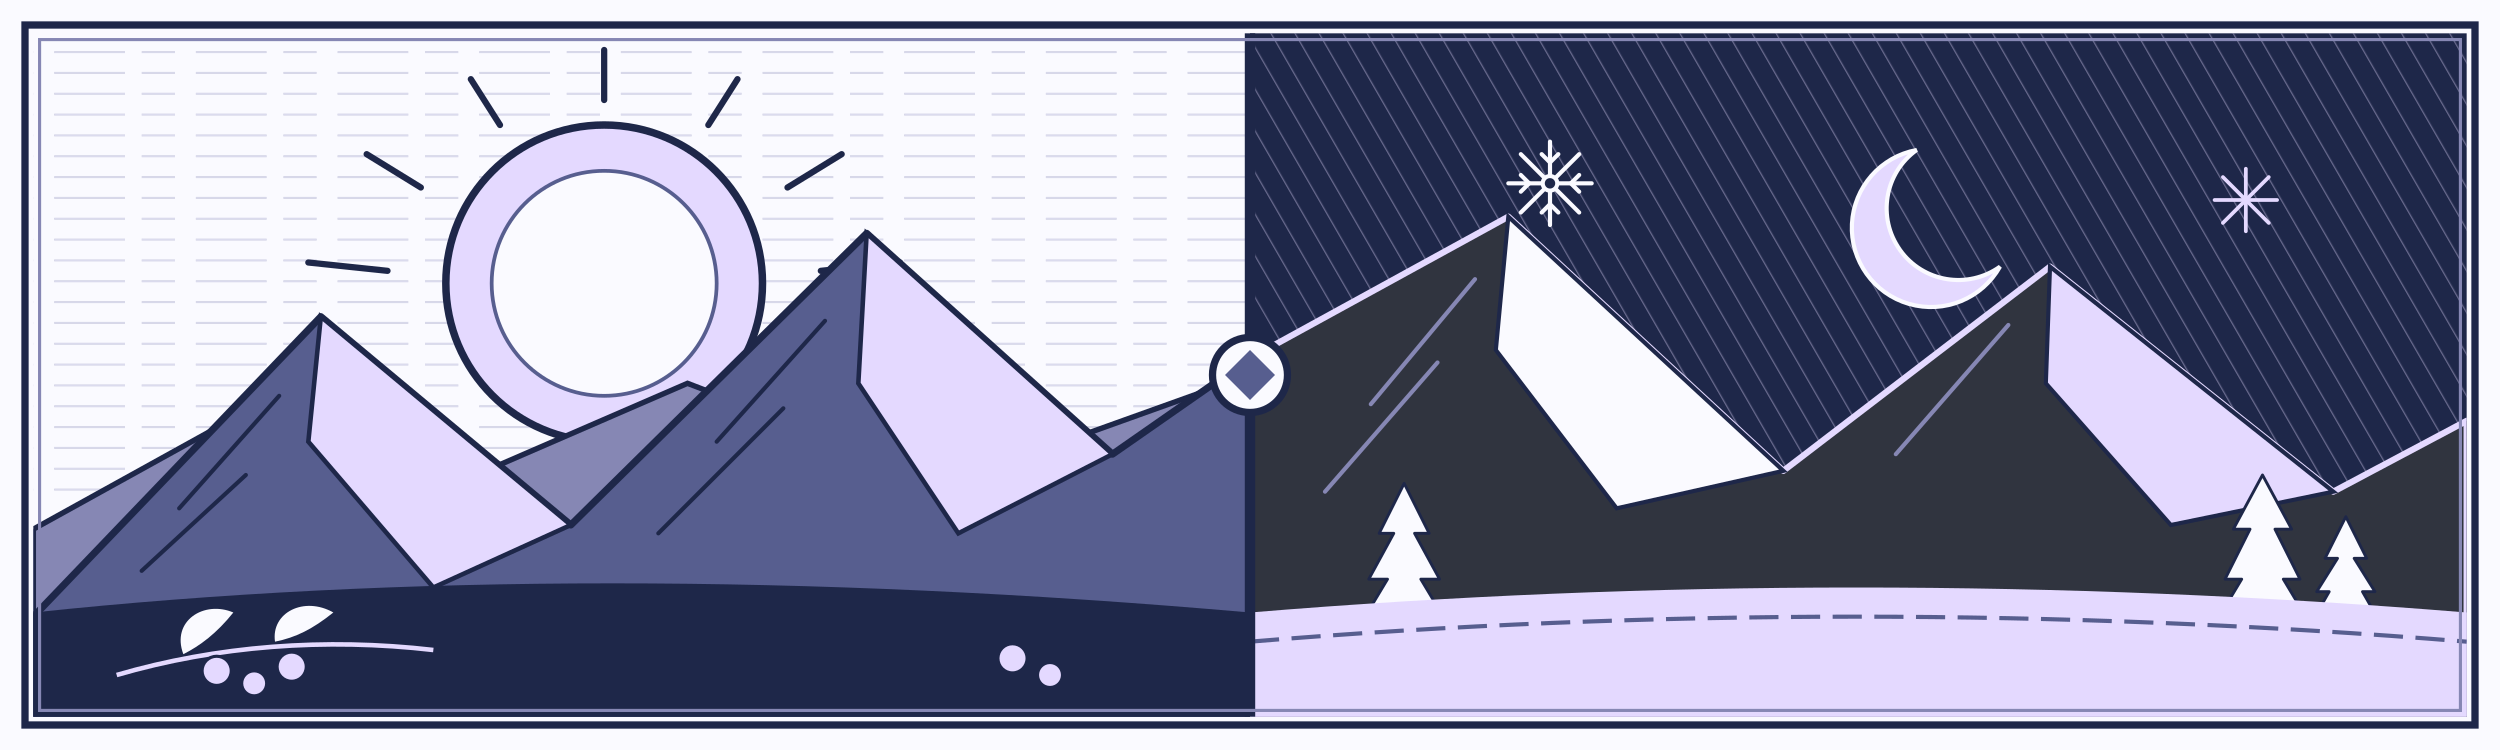
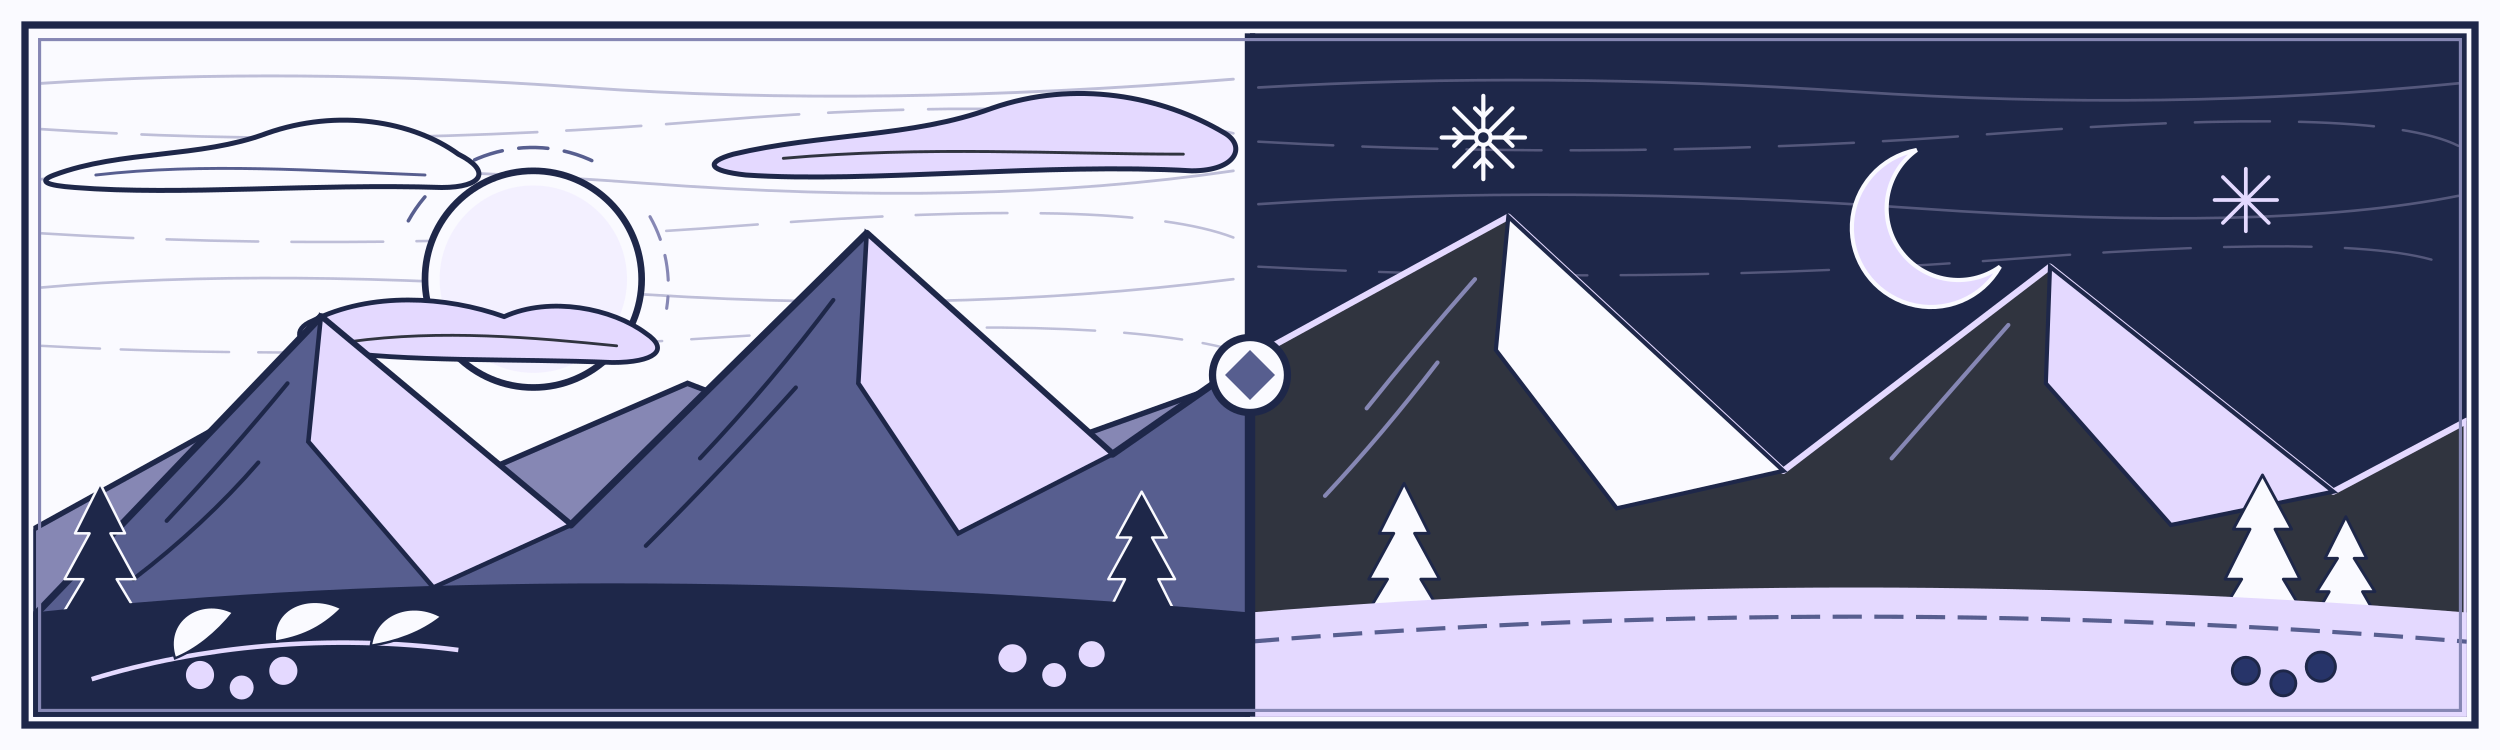
<svg xmlns="http://www.w3.org/2000/svg" viewBox="0 0 1200 360" fill="none" role="img" aria-labelledby="seasonal-peaks-title">
  <defs>
    <clipPath id="left-summer-half">
      <rect x="16" y="16" width="584" height="328" />
    </clipPath>
    <clipPath id="right-winter-half">
      <rect x="600" y="16" width="584" height="328" />
    </clipPath>
-     <pattern id="summer-sky-lines" width="600" height="10" patternUnits="userSpaceOnUse">
-       <line x1="0" y1="5" x2="600" y2="5" stroke="#8687B4" stroke-width="1" stroke-dasharray="16 10 34 8" />
-     </pattern>
-     <pattern id="winter-snow-hatch" width="10" height="10" patternUnits="userSpaceOnUse" patternTransform="rotate(-30)">
-       <line x1="0" y1="0" x2="0" y2="10" stroke="#E4D9FF" stroke-width="1.3" opacity="0.35" />
-     </pattern>
  </defs>
  <rect x="0" y="0" width="1200" height="360" fill="#FAFAFF" />
  <g clip-path="url(#left-summer-half)">
    <rect x="16" y="16" width="584" height="328" fill="#FAFAFF" />
-     <rect x="16" y="16" width="584" height="220" fill="url(#summer-sky-lines)" opacity="0.32" />
-     <circle cx="290" cy="136" r="76" fill="#E4D9FF" stroke="#1E2749" stroke-width="3.6" />
-     <circle cx="290" cy="136" r="54" fill="#FAFAFF" stroke="#575E8F" stroke-width="1.8" />
-     <g stroke="#1E2749" stroke-width="3" stroke-linecap="round">
-       <line x1="290" y1="24" x2="290" y2="48" />
-       <line x1="226" y1="38" x2="240" y2="60" />
-       <line x1="354" y1="38" x2="340" y2="60" />
-       <line x1="176" y1="74" x2="202" y2="90" />
-       <line x1="404" y1="74" x2="378" y2="90" />
-       <line x1="148" y1="126" x2="186" y2="130" />
-       <line x1="432" y1="126" x2="394" y2="130" />
+     <g id="summer-organic-sky" stroke="#8687B4" stroke-linecap="round" fill="none" opacity="0.52">
+       <path d="M20 40 Q140 32 280 42 T592 38" stroke-width="1.4" />
+       <path d="M20 62 Q170 72 340 58 T592 64" stroke-width="1.3" stroke-dasharray="36 12 64 14" />
+       <path d="M20 86 Q150 76 310 88 T592 82" stroke-width="1.35" />
+       <path d="M20 112 Q180 122 360 108 T592 114" stroke-width="1.25" stroke-dasharray="44 16" />
+       <path d="M20 138 Q130 128 290 140 T592 134" stroke-width="1.3" />
+       <path d="M20 166 Q165 174 345 162 T592 168" stroke-width="1.2" stroke-dasharray="28 10 52 14" />
+     </g>
+     <g id="summer-natural-sun">
+       <path d="M196 106 A68 68 0 0 1 286 78" stroke="#575E8F" stroke-width="1.7" stroke-dasharray="14 8" stroke-linecap="round" />
+       <path d="M312 104 A68 68 0 0 1 320 148" stroke="#8687B4" stroke-width="1.5" stroke-dasharray="12 8" stroke-linecap="round" />
+       <circle cx="256" cy="134" r="52" fill="#FAFAFF" stroke="#1E2749" stroke-width="3.2" />
+       <circle cx="256" cy="134" r="45" fill="#E4D9FF" opacity="0.28" />
+     </g>
+     <g id="summer-clouds">
+       <path d="M26 84 C58 72 96 76 128 64 C162 52 198 58 220 74 C236 82 232 90 212 90 C152 88 86 94 36 90 C22 89 18 87 26 84 Z" fill="#FAFAFF" stroke="#1E2749" stroke-width="2.4" stroke-linejoin="round" />
+       <path d="M46 84 C98 78 152 82 204 84" stroke="#575E8F" stroke-width="1.4" stroke-linecap="round" />
+       <path d="M150 154 C178 140 214 142 242 152 C264 142 294 148 310 160 C322 168 314 174 294 174 C248 172 194 174 156 168 C142 166 140 158 150 154 Z" fill="#E4D9FF" stroke="#1E2749" stroke-width="2.3" stroke-linejoin="round" />
+       <path d="M168 164 C212 158 256 162 296 166" stroke="#30343F" stroke-width="1.35" stroke-linecap="round" />
+       <path d="M352 74 C394 64 438 66 476 52 C516 38 558 46 588 64 C598 70 594 82 572 82 C504 78 416 88 358 84 C340 82 338 78 352 74 Z" fill="#E4D9FF" stroke="#1E2749" stroke-width="2.4" stroke-linejoin="round" />
+       <path d="M376 76 C444 70 508 74 568 74" stroke="#30343F" stroke-width="1.4" stroke-linecap="round" />
    </g>
    <path d="M16 254 L110 202 L210 236 L330 184 L455 232 L600 180 L600 344 L16 344 Z" fill="#8687B4" stroke="#1E2749" stroke-width="2.6" />
    <path d="M16 296 L154 152 L274 252 L416 112 L534 218 L600 172 L600 344 L16 344 Z" fill="#575E8F" stroke="#1E2749" stroke-width="3.4" stroke-linejoin="round" />
    <path d="M154 152 L274 252 L208 282 L148 212 Z" fill="#E4D9FF" stroke="#1E2749" stroke-width="2.2" />
    <path d="M416 112 L534 218 L460 256 L412 184 Z" fill="#E4D9FF" stroke="#1E2749" stroke-width="2.2" />
-     <path d="M134 190 L86 244 M118 228 L68 274 M396 154 L344 212 M376 196 L316 256" stroke="#1E2749" stroke-width="2" stroke-linecap="round" />
+     <g stroke="#1E2749" stroke-width="2" stroke-linecap="round" fill="none">
+       <path d="M138 184 Q110 218 80 250" />
+       <path d="M124 222 Q98 252 64 278" />
+       <path d="M400 144 Q370 184 336 220" />
+       <path d="M382 186 Q348 224 310 262" />
+     </g>
+     <g id="summer-flora-pines" fill="#1E2749" stroke="#FAFAFF" stroke-width="1.2" stroke-linejoin="round">
+       <path d="M48 232 L36 256 L43 256 L31 278 L40 278 L28 298 L68 298 L56 278 L65 278 L53 256 L60 256 Z" />
+       <path d="M548 236 L536 258 L543 258 L532 278 L540 278 L530 298 L566 298 L556 278 L564 278 L553 258 L560 258 Z" />
+     </g>
    <path d="M16 294 Q280 266 600 294 L600 344 L16 344 Z" fill="#1E2749" />
-     <path d="M56 324 C104 310 156 306 208 312" stroke="#E4D9FF" stroke-width="2.2" fill="none" />
-     <g fill="#FAFAFF">
-       <path d="M88 314 C82 298 98 288 112 294 C104 304 96 310 88 314 Z" />
-       <path d="M132 308 C130 294 146 286 160 294 C150 302 142 306 132 308 Z" />
+     <path d="M44 326 C96 310 158 304 220 312" stroke="#E4D9FF" stroke-width="2.2" fill="none" />
+     <g fill="#FAFAFF" stroke="#1E2749" stroke-width="1.2">
+       <path d="M84 316 C78 298 96 286 112 294 C104 304 94 312 84 316 Z" />
+       <path d="M132 308 C130 292 148 284 164 292 C154 302 144 306 132 308 Z" />
+       <path d="M178 310 C180 294 198 288 212 296 C202 304 190 308 178 310 Z" />
    </g>
-     <g fill="#E4D9FF" stroke="#1E2749" stroke-width="1.5">
-       <circle cx="104" cy="322" r="7" />
-       <circle cx="122" cy="328" r="6" />
-       <circle cx="140" cy="320" r="7" />
-       <circle cx="486" cy="316" r="7" />
-       <circle cx="504" cy="324" r="6" />
+     <g id="summer-berries" fill="#E4D9FF" stroke="#1E2749" stroke-width="1.5">
+       <circle cx="96" cy="324" r="7.5" />
+       <circle cx="116" cy="330" r="6.5" />
+       <circle cx="136" cy="322" r="7.5" />
+       <circle cx="486" cy="316" r="7.5" />
+       <circle cx="506" cy="324" r="6.5" />
+       <circle cx="524" cy="314" r="7" />
    </g>
  </g>
  <g clip-path="url(#right-winter-half)">
    <rect x="600" y="16" width="584" height="328" fill="#1E2749" />
-     <rect x="600" y="16" width="584" height="220" fill="url(#winter-snow-hatch)" />
+     <g stroke="#E4D9FF" stroke-linecap="round" fill="none" opacity="0.28">
+       <path d="M604 42 Q740 34 890 44 T1180 40" stroke-width="1.3" />
+       <path d="M604 68 Q780 78 960 64 T1180 70" stroke-width="1.2" stroke-dasharray="36 14" />
+       <path d="M604 98 Q750 88 920 100 T1180 94" stroke-width="1.25" />
+       <path d="M604 128 Q790 138 970 124 T1180 130" stroke-width="1.15" stroke-dasharray="42 16" />
+     </g>
    <path d="M920 72 A38 38 0 1 0 960 128 A29 29 0 1 1 920 72 Z" fill="#E4D9FF" stroke="#FAFAFF" stroke-width="2" />
-     <g transform="translate(744, 88)" stroke="#FAFAFF" stroke-width="2" stroke-linecap="round">
+     <g transform="translate(712, 66)" stroke="#FAFAFF" stroke-width="2" stroke-linecap="round">
      <line x1="-20" y1="0" x2="20" y2="0" />
      <line x1="0" y1="-20" x2="0" y2="20" />
      <line x1="-14" y1="-14" x2="14" y2="14" />
      <line x1="-14" y1="14" x2="14" y2="-14" />
      <path d="M-14 -4 L-10 0 L-14 4 M14 -4 L10 0 L14 4 M-4 -14 L0 -10 L4 -14 M-4 14 L0 10 L4 14" fill="none" />
      <circle cx="0" cy="0" r="3.5" fill="#1E2749" />
    </g>
    <g transform="translate(1078, 96)" stroke="#E4D9FF" stroke-width="1.8" stroke-linecap="round">
      <line x1="-15" y1="0" x2="15" y2="0" />
      <line x1="0" y1="-15" x2="0" y2="15" />
      <line x1="-11" y1="-11" x2="11" y2="11" />
      <line x1="-11" y1="11" x2="11" y2="-11" />
    </g>
    <path d="M600 172 L724 104 L856 226 L984 128 L1120 236 L1184 202 L1184 344 L600 344 Z" fill="#30343F" stroke="#E4D9FF" stroke-width="3" stroke-linejoin="round" />
    <path d="M724 104 L856 226 L776 244 L718 168 Z" fill="#FAFAFF" stroke="#1E2749" stroke-width="2" />
    <path d="M984 128 L1120 236 L1042 252 L982 184 Z" fill="#E4D9FF" stroke="#1E2749" stroke-width="2" />
-     <path d="M708 134 L658 194 M690 174 L636 236 M964 156 L910 218" stroke="#8687B4" stroke-width="2" stroke-linecap="round" />
-     <g fill="#FAFAFF" stroke="#1E2749" stroke-width="1.4" stroke-linejoin="round">
+     <g stroke="#8687B4" stroke-width="2" stroke-linecap="round" fill="none">
+       <path d="M708 134 Q680 166 656 196" />
+       <path d="M690 174 Q664 208 636 238" />
+       <path d="M964 156 Q936 188 908 220" />
+     </g>
+     <g id="winter-flora-pines" fill="#FAFAFF" stroke="#1E2749" stroke-width="1.4" stroke-linejoin="round">
      <path d="M674 232 L662 256 L669 256 L657 278 L666 278 L654 298 L694 298 L682 278 L691 278 L679 256 L686 256 Z" />
      <path d="M1086 228 L1072 254 L1080 254 L1068 278 L1076 278 L1064 298 L1108 298 L1096 278 L1104 278 L1092 254 L1100 254 Z" />
      <path d="M1126 248 L1116 268 L1122 268 L1112 284 L1118 284 L1110 298 L1142 298 L1134 284 L1140 284 L1130 268 L1136 268 Z" />
    </g>
    <path d="M600 294 Q890 270 1184 294 L1184 344 L600 344 Z" fill="#E4D9FF" />
    <path d="M600 308 Q890 284 1184 308" stroke="#575E8F" stroke-width="2" stroke-dasharray="14 6" fill="none" />
+     <g fill="#273469" stroke="#1E2749" stroke-width="1.4">
+       <circle cx="1078" cy="322" r="6.5" />
+       <circle cx="1096" cy="328" r="6" />
+       <circle cx="1114" cy="320" r="7" />
+     </g>
  </g>
  <line x1="600" y1="16" x2="600" y2="344" stroke="#1E2749" stroke-width="5" />
  <circle cx="600" cy="180" r="18" fill="#FAFAFF" stroke="#1E2749" stroke-width="3.5" />
  <polygon points="600,168 612,180 600,192 588,180" fill="#575E8F" />
  <rect x="12" y="12" width="1176" height="336" fill="none" stroke="#1E2749" stroke-width="3.5" />
  <rect x="19" y="19" width="1162" height="322" fill="none" stroke="#8687B4" stroke-width="1.5" />
</svg>
